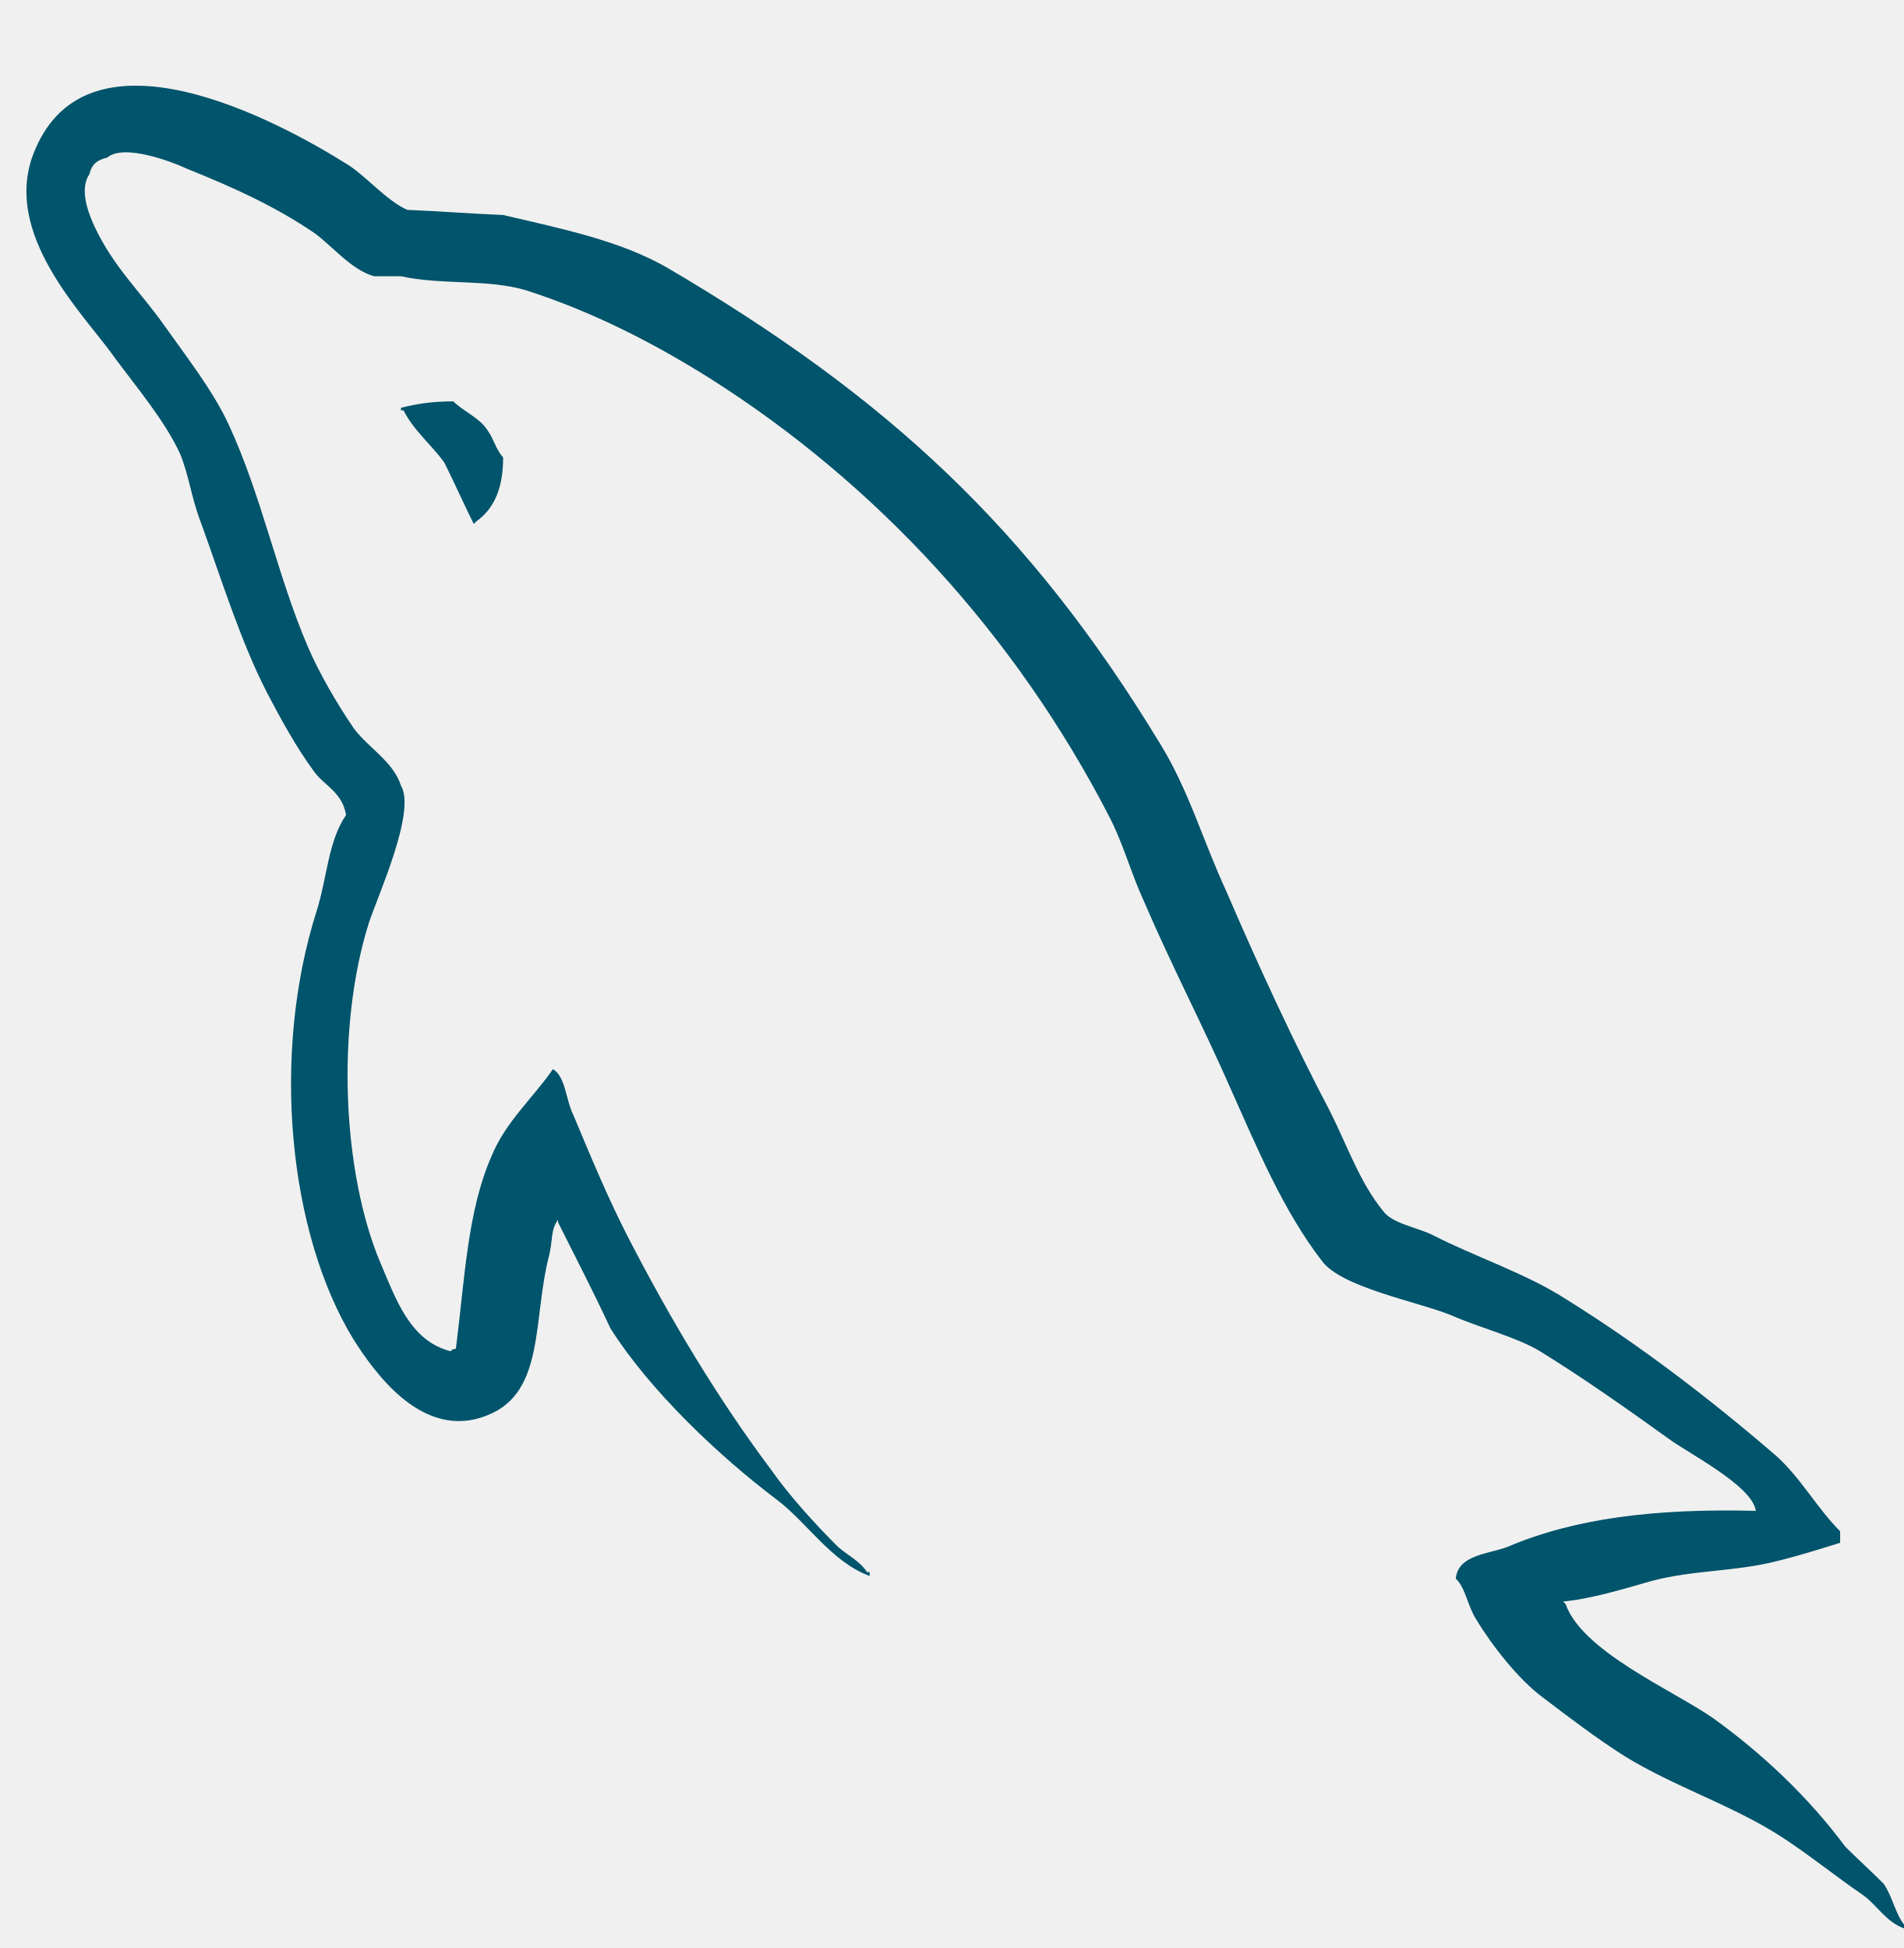
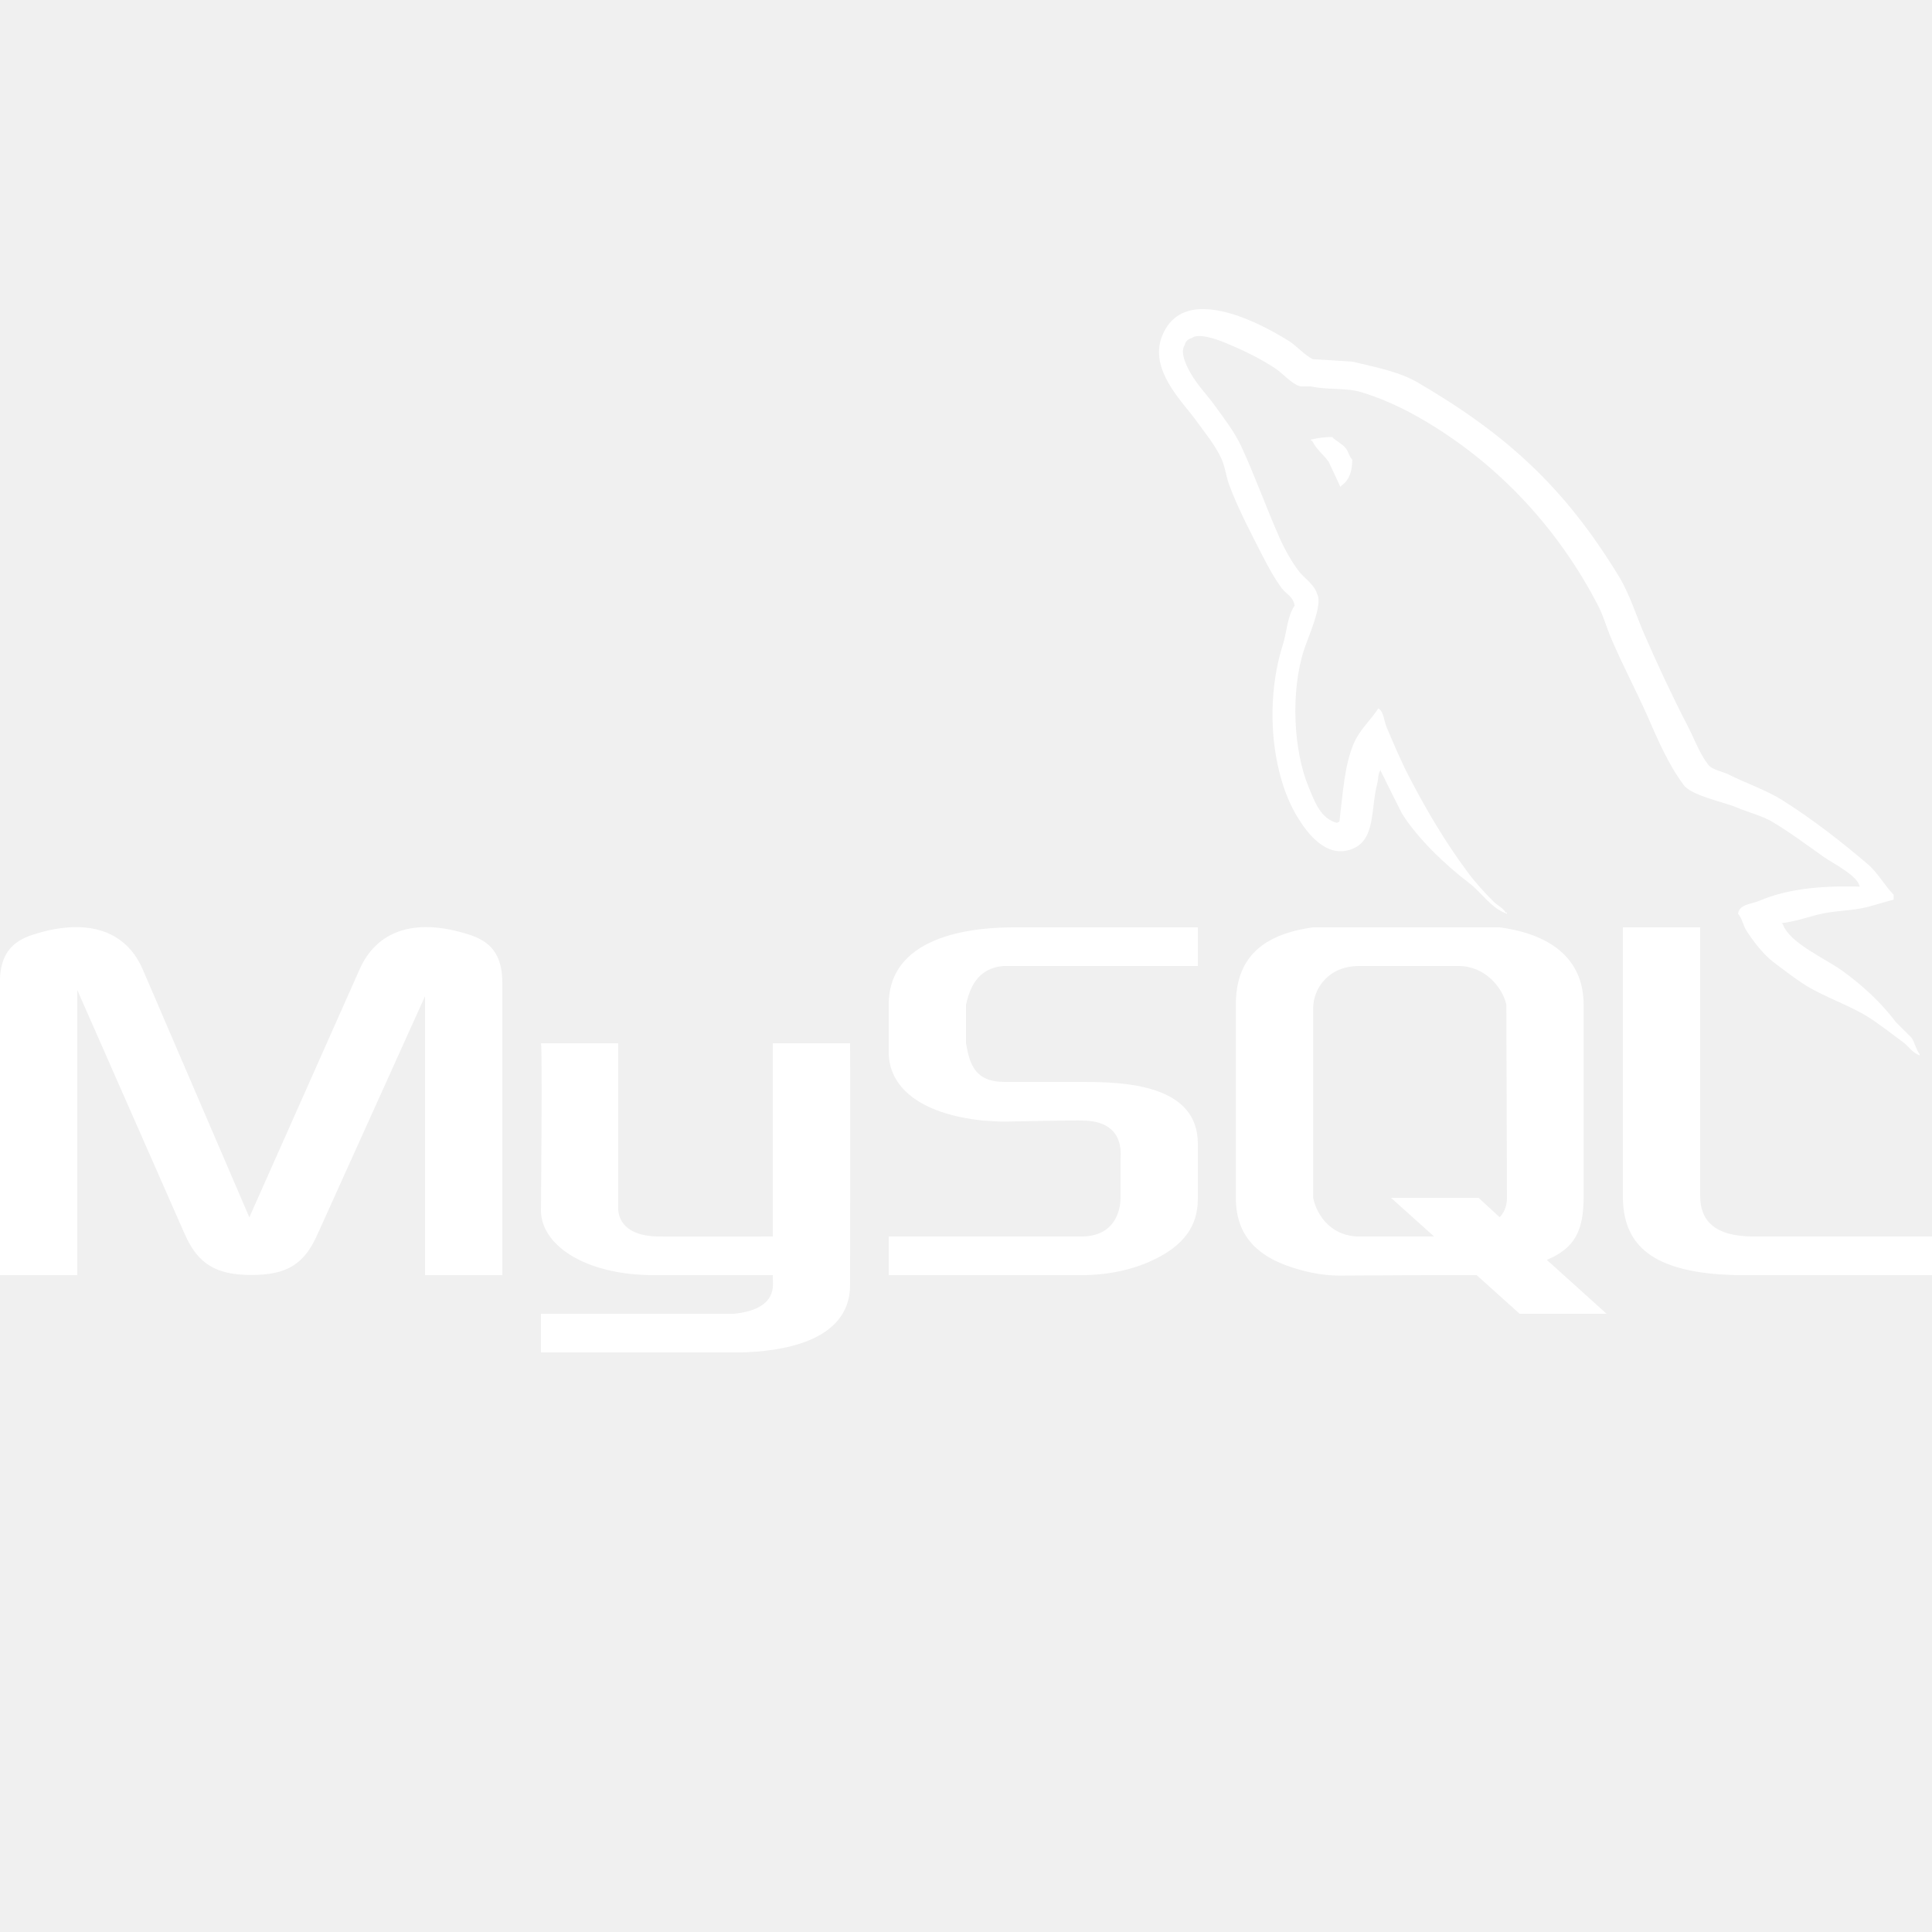
- <svg xmlns="http://www.w3.org/2000/svg" height="2500" preserveAspectRatio="xMidYMid" viewBox="-3.576 -8.996 259.406 260.1" width="2443">
-   <g fill="#00546b">
-     <path d="m235.648 194.212c-13.918-.347-24.705 1.045-33.752 4.872-2.61 1.043-6.786 1.044-7.134 4.35 1.392 1.392 1.566 3.654 2.784 5.567 2.09 3.479 5.741 8.177 9.047 10.614 3.653 2.783 7.308 5.566 11.134 8.002 6.786 4.176 14.442 6.611 21.053 10.787 3.829 2.434 7.654 5.568 11.482 8.177 1.914 1.39 3.131 3.654 5.568 4.523v-.521c-1.219-1.567-1.567-3.828-2.784-5.568-1.738-1.74-3.48-3.306-5.22-5.046-5.045-6.784-11.308-12.7-18.093-17.571-5.567-3.828-17.747-9.047-20.008-15.485 0 0-.175-.173-.348-.347 3.827-.348 8.35-1.74 12.005-2.784 5.915-1.567 11.308-1.218 17.398-2.784 2.783-.696 5.567-1.566 8.35-2.436v-1.565c-3.13-3.132-5.392-7.307-8.698-10.265-8.873-7.657-18.617-15.137-28.707-21.4-5.394-3.48-12.354-5.742-18.095-8.699-2.086-1.045-5.567-1.566-6.784-3.306-3.133-3.827-4.873-8.872-7.134-13.396-5.044-9.57-9.917-20.182-14.267-30.272-3.13-6.786-5.044-13.572-8.872-19.834-17.92-29.577-37.406-47.497-67.33-65.07-6.438-3.653-14.093-5.219-22.27-7.132-4.348-.175-8.699-.522-13.048-.697-2.784-1.218-5.568-4.523-8.004-6.089-9.915-6.264-35.492-19.833-42.799-1.913-4.698 11.308 6.96 22.442 10.96 28.185 2.96 4.001 6.786 8.524 8.874 13.048 1.218 2.956 1.565 6.09 2.783 9.221 2.785 7.653 5.393 16.18 9.048 23.314 1.914 3.653 4.001 7.48 6.437 10.786 1.392 1.913 3.827 2.784 4.35 5.915-2.435 3.48-2.61 8.7-4.003 13.049-6.263 19.66-3.826 44.017 5.046 58.457 2.783 4.348 9.395 13.92 18.268 10.265 7.83-3.131 6.09-13.048 8.35-21.747.524-2.09.176-3.48 1.219-4.872v.349c2.436 4.87 4.871 9.569 7.133 14.44 5.394 8.524 14.788 17.398 22.617 23.314 4.177 3.13 7.482 8.524 12.702 10.438v-.523h-.349c-1.044-1.566-2.61-2.261-4.001-3.48-3.131-3.13-6.612-6.958-9.047-10.438-7.306-9.744-13.745-20.53-19.486-31.665-2.783-5.392-5.22-11.308-7.481-16.701-1.045-2.09-1.045-5.22-2.784-6.263-2.61 3.827-6.437 7.133-8.351 11.83-3.304 7.481-3.653 16.702-4.871 26.27-.696.176-.349 0-.697.35-5.566-1.394-7.48-7.134-9.569-12.006-5.22-12.352-6.09-32.186-1.565-46.452 1.218-3.654 6.438-15.136 4.35-18.616-1.044-3.306-4.525-5.22-6.438-7.829-2.261-3.306-4.698-7.48-6.263-11.135-4.176-9.743-6.264-20.53-10.787-30.273-2.088-4.524-5.74-9.22-8.699-13.396-3.305-4.697-6.959-8.004-9.569-13.571-.869-1.913-2.088-5.045-.696-7.133.348-1.392 1.043-1.913 2.436-2.261 2.262-1.915 8.7.521 10.96 1.565 6.438 2.608 11.831 5.046 17.225 8.699 2.435 1.74 5.045 5.046 8.176 5.916h3.654c5.568 1.217 11.83.348 17.05 1.913 9.222 2.957 17.572 7.307 25.054 12.005 22.792 14.44 41.58 34.97 54.282 59.501 2.088 4 2.957 7.656 4.871 11.83 3.655 8.526 8.178 17.225 11.83 25.576 3.654 8.176 7.133 16.528 12.353 23.314 2.61 3.652 13.048 5.567 17.746 7.481 3.48 1.565 8.874 2.958 12.005 4.871 5.915 3.652 11.83 7.83 17.398 11.83 2.784 2.088 11.482 6.438 12.005 9.917z" />
-     <path d="m58.186 43.022c-2.957 0-5.044.35-7.132.871v.348h.348c1.393 2.784 3.827 4.698 5.566 7.133 1.393 2.783 2.61 5.568 4.003 8.352.173-.175.347-.348.347-.348 2.437-1.741 3.654-4.524 3.654-8.7-1.044-1.217-1.218-2.435-2.088-3.653-1.043-1.741-3.306-2.61-4.698-4.003z" />
-   </g>
+ <svg xmlns="http://www.w3.org/2000/svg" fill="#FFFFFF" viewBox="0 0 50 50" width="50px" height="50px">
+   <path d="M 31.168 8 C 30.699 7.988 30.289 8.168 30.078 8.688 C 29.719 9.559 30.613 10.41 30.934 10.855 C 31.156 11.164 31.445 11.512 31.605 11.859 C 31.711 12.09 31.727 12.32 31.816 12.562 C 32.039 13.16 32.395 13.84 32.68 14.395 C 32.824 14.676 32.984 14.969 33.168 15.219 C 33.281 15.371 33.473 15.441 33.504 15.676 C 33.316 15.941 33.305 16.352 33.199 16.688 C 32.723 18.191 32.902 20.062 33.594 21.172 C 33.809 21.516 34.312 22.246 35 21.969 C 35.602 21.723 35.469 20.961 35.641 20.285 C 35.68 20.137 35.656 20.023 35.734 19.922 L 35.734 19.953 C 35.914 20.32 36.098 20.688 36.281 21.051 C 36.691 21.707 37.414 22.391 38.023 22.855 C 38.34 23.094 38.59 23.508 39 23.648 L 39 23.617 L 38.969 23.617 C 38.891 23.492 38.766 23.441 38.664 23.344 C 38.426 23.109 38.16 22.816 37.965 22.547 C 37.406 21.793 36.914 20.965 36.469 20.105 C 36.254 19.695 36.066 19.242 35.887 18.824 C 35.816 18.66 35.816 18.418 35.672 18.332 C 35.473 18.641 35.184 18.887 35.031 19.25 C 34.789 19.828 34.754 20.535 34.664 21.266 C 34.609 21.285 34.633 21.27 34.605 21.297 C 34.18 21.191 34.027 20.754 33.871 20.379 C 33.473 19.43 33.395 17.898 33.75 16.809 C 33.84 16.523 34.25 15.633 34.086 15.371 C 34.008 15.109 33.742 14.961 33.598 14.762 C 33.414 14.516 33.234 14.191 33.109 13.906 C 32.781 13.164 32.473 12.305 32.125 11.555 C 31.961 11.195 31.684 10.836 31.453 10.516 C 31.199 10.164 30.918 9.906 30.719 9.477 C 30.652 9.328 30.555 9.086 30.66 8.93 C 30.691 8.824 30.738 8.781 30.844 8.746 C 31.02 8.609 31.512 8.789 31.699 8.867 C 32.188 9.07 32.598 9.266 33.012 9.539 C 33.211 9.672 33.41 9.926 33.652 10 L 33.926 10 C 34.359 10.098 34.84 10.027 35.238 10.152 C 35.949 10.367 36.586 10.703 37.16 11.066 C 38.922 12.176 40.363 13.758 41.344 15.645 C 41.504 15.949 41.574 16.242 41.715 16.562 C 41.992 17.211 42.348 17.883 42.629 18.516 C 42.906 19.152 43.18 19.789 43.574 20.316 C 43.781 20.594 44.586 20.746 44.949 20.898 C 45.203 21.008 45.625 21.121 45.863 21.266 C 46.328 21.543 46.773 21.875 47.207 22.184 C 47.426 22.336 48.09 22.668 48.125 22.945 C 47.051 22.918 46.23 23.016 45.531 23.312 C 45.332 23.398 45.012 23.398 44.98 23.648 C 45.086 23.762 45.105 23.934 45.191 24.074 C 45.359 24.344 45.641 24.707 45.895 24.898 C 46.172 25.105 46.453 25.328 46.75 25.512 C 47.273 25.828 47.859 26.012 48.367 26.332 C 48.664 26.523 48.965 26.762 49.254 26.973 C 49.398 27.082 49.492 27.246 49.68 27.312 L 49.68 27.281 C 49.582 27.156 49.559 26.984 49.469 26.855 L 49.066 26.453 C 48.68 25.941 48.188 25.488 47.664 25.113 C 47.246 24.812 46.312 24.406 46.141 23.922 L 46.109 23.891 C 46.402 23.859 46.75 23.75 47.023 23.676 C 47.484 23.555 47.891 23.586 48.363 23.465 C 48.578 23.402 48.793 23.34 49.008 23.281 L 49.008 23.156 C 48.77 22.914 48.598 22.586 48.336 22.363 C 47.652 21.781 46.906 21.199 46.137 20.715 C 45.711 20.445 45.184 20.27 44.734 20.043 C 44.582 19.965 44.316 19.926 44.215 19.797 C 43.977 19.496 43.848 19.113 43.664 18.762 C 43.281 18.023 42.906 17.219 42.566 16.441 C 42.336 15.914 42.184 15.391 41.895 14.914 C 40.508 12.637 39.016 11.258 36.703 9.906 C 36.211 9.617 35.621 9.508 34.996 9.359 C 34.656 9.336 34.324 9.316 33.984 9.297 C 33.781 9.211 33.566 8.961 33.375 8.836 C 32.895 8.535 31.949 8.012 31.168 8 Z M 34.477 11.312 C 34.254 11.309 34.094 11.34 33.926 11.375 L 33.926 11.406 L 33.957 11.406 C 34.062 11.625 34.254 11.766 34.387 11.953 C 34.488 12.168 34.586 12.383 34.688 12.598 L 34.719 12.566 C 34.906 12.434 34.996 12.219 34.996 11.895 C 34.918 11.816 34.906 11.715 34.844 11.621 C 34.754 11.492 34.586 11.422 34.477 11.312 Z M 1.867 23.996 C 1.566 24.008 1.238 24.066 0.883 24.18 C 0.289 24.359 -0.004 24.715 -0.004 25.438 L -0.004 33 L 2 33 L 2 25.621 L 4.777 31.93 C 5.121 32.715 5.59 32.996 6.508 32.996 C 7.43 32.996 7.879 32.715 8.223 31.93 L 11 25.781 L 11 33 L 13 33 L 13 25.438 C 13 24.715 12.711 24.359 12.113 24.18 C 10.691 23.73 9.734 24.117 9.305 25.09 L 6.453 31.504 L 3.695 25.09 C 3.383 24.359 2.758 23.961 1.867 23.996 Z M 26.246 24 C 25.457 24 23 24.094 23 26 L 23 27.234 C 23 28.109 23.77 28.824 25.438 29 C 25.625 29.012 25.812 29.027 26 29.027 C 26 29.027 27.945 28.988 28 29 C 29.125 29 29 29.875 29 30 L 29 31 C 29 31.137 28.969 32 27.988 32 L 23 32 L 23 33 L 28.008 33 C 28.664 33 29.301 32.863 29.809 32.625 C 30.652 32.238 31 31.715 31 31.027 L 31 29.598 C 31 28.062 29.094 28 28 28 L 26 28 C 25.215 28 25.094 27.523 25 27 L 25 26 C 25.094 25.602 25.27 25.062 25.965 25 L 31 25 L 31 24 Z M 33.98 24 C 32.504 24.203 31.984 24.938 31.984 26 L 31.984 31 C 31.984 31.973 32.527 32.559 33.645 32.863 C 34.02 32.969 34.359 33.012 34.68 33.012 L 36.906 33 L 38.215 33 L 39.328 34 L 41.578 34 L 40.031 32.605 C 40.758 32.305 40.984 31.844 40.984 30.98 L 40.984 26 C 40.984 24.938 40.293 24.203 38.816 24 Z M 42 24 L 42 30.957 C 42 32.164 42.684 32.844 44.492 32.98 C 44.66 32.988 44.832 33 45 33 L 50 33 L 50 32 L 45.379 32 C 44.348 32 44 31.566 44 30.949 L 44 24 Z M 35.172 25 L 37.746 25 C 38.426 25 38.883 25.547 38.984 26 C 38.984 26 39 30.656 39 31 C 39 31.344 38.809 31.5 38.809 31.5 L 38.266 31 L 36 31 L 37.113 32 L 35.172 32 C 34.477 32 34.086 31.484 33.984 31 L 33.984 26.102 C 33.984 25.57 34.391 25 35.172 25 Z M 14 27 C 14.039 27.039 14 31.262 14 31.344 C 14.016 32.219 15.125 32.984 16.863 33 L 20 33 L 20 33.066 C 20 33.254 20.137 33.879 19 34 C 18.988 34 14.012 34 14 34 L 14 35 L 19.215 35 C 20.098 34.973 22.012 34.773 22 33.242 C 22 33.215 22.008 27 22 27 L 20 27 L 20 32 C 19.969 32 17.523 32.008 17.031 32 C 16.066 31.984 15.984 31.434 16 31.223 L 16 27 Z" />
</svg>
